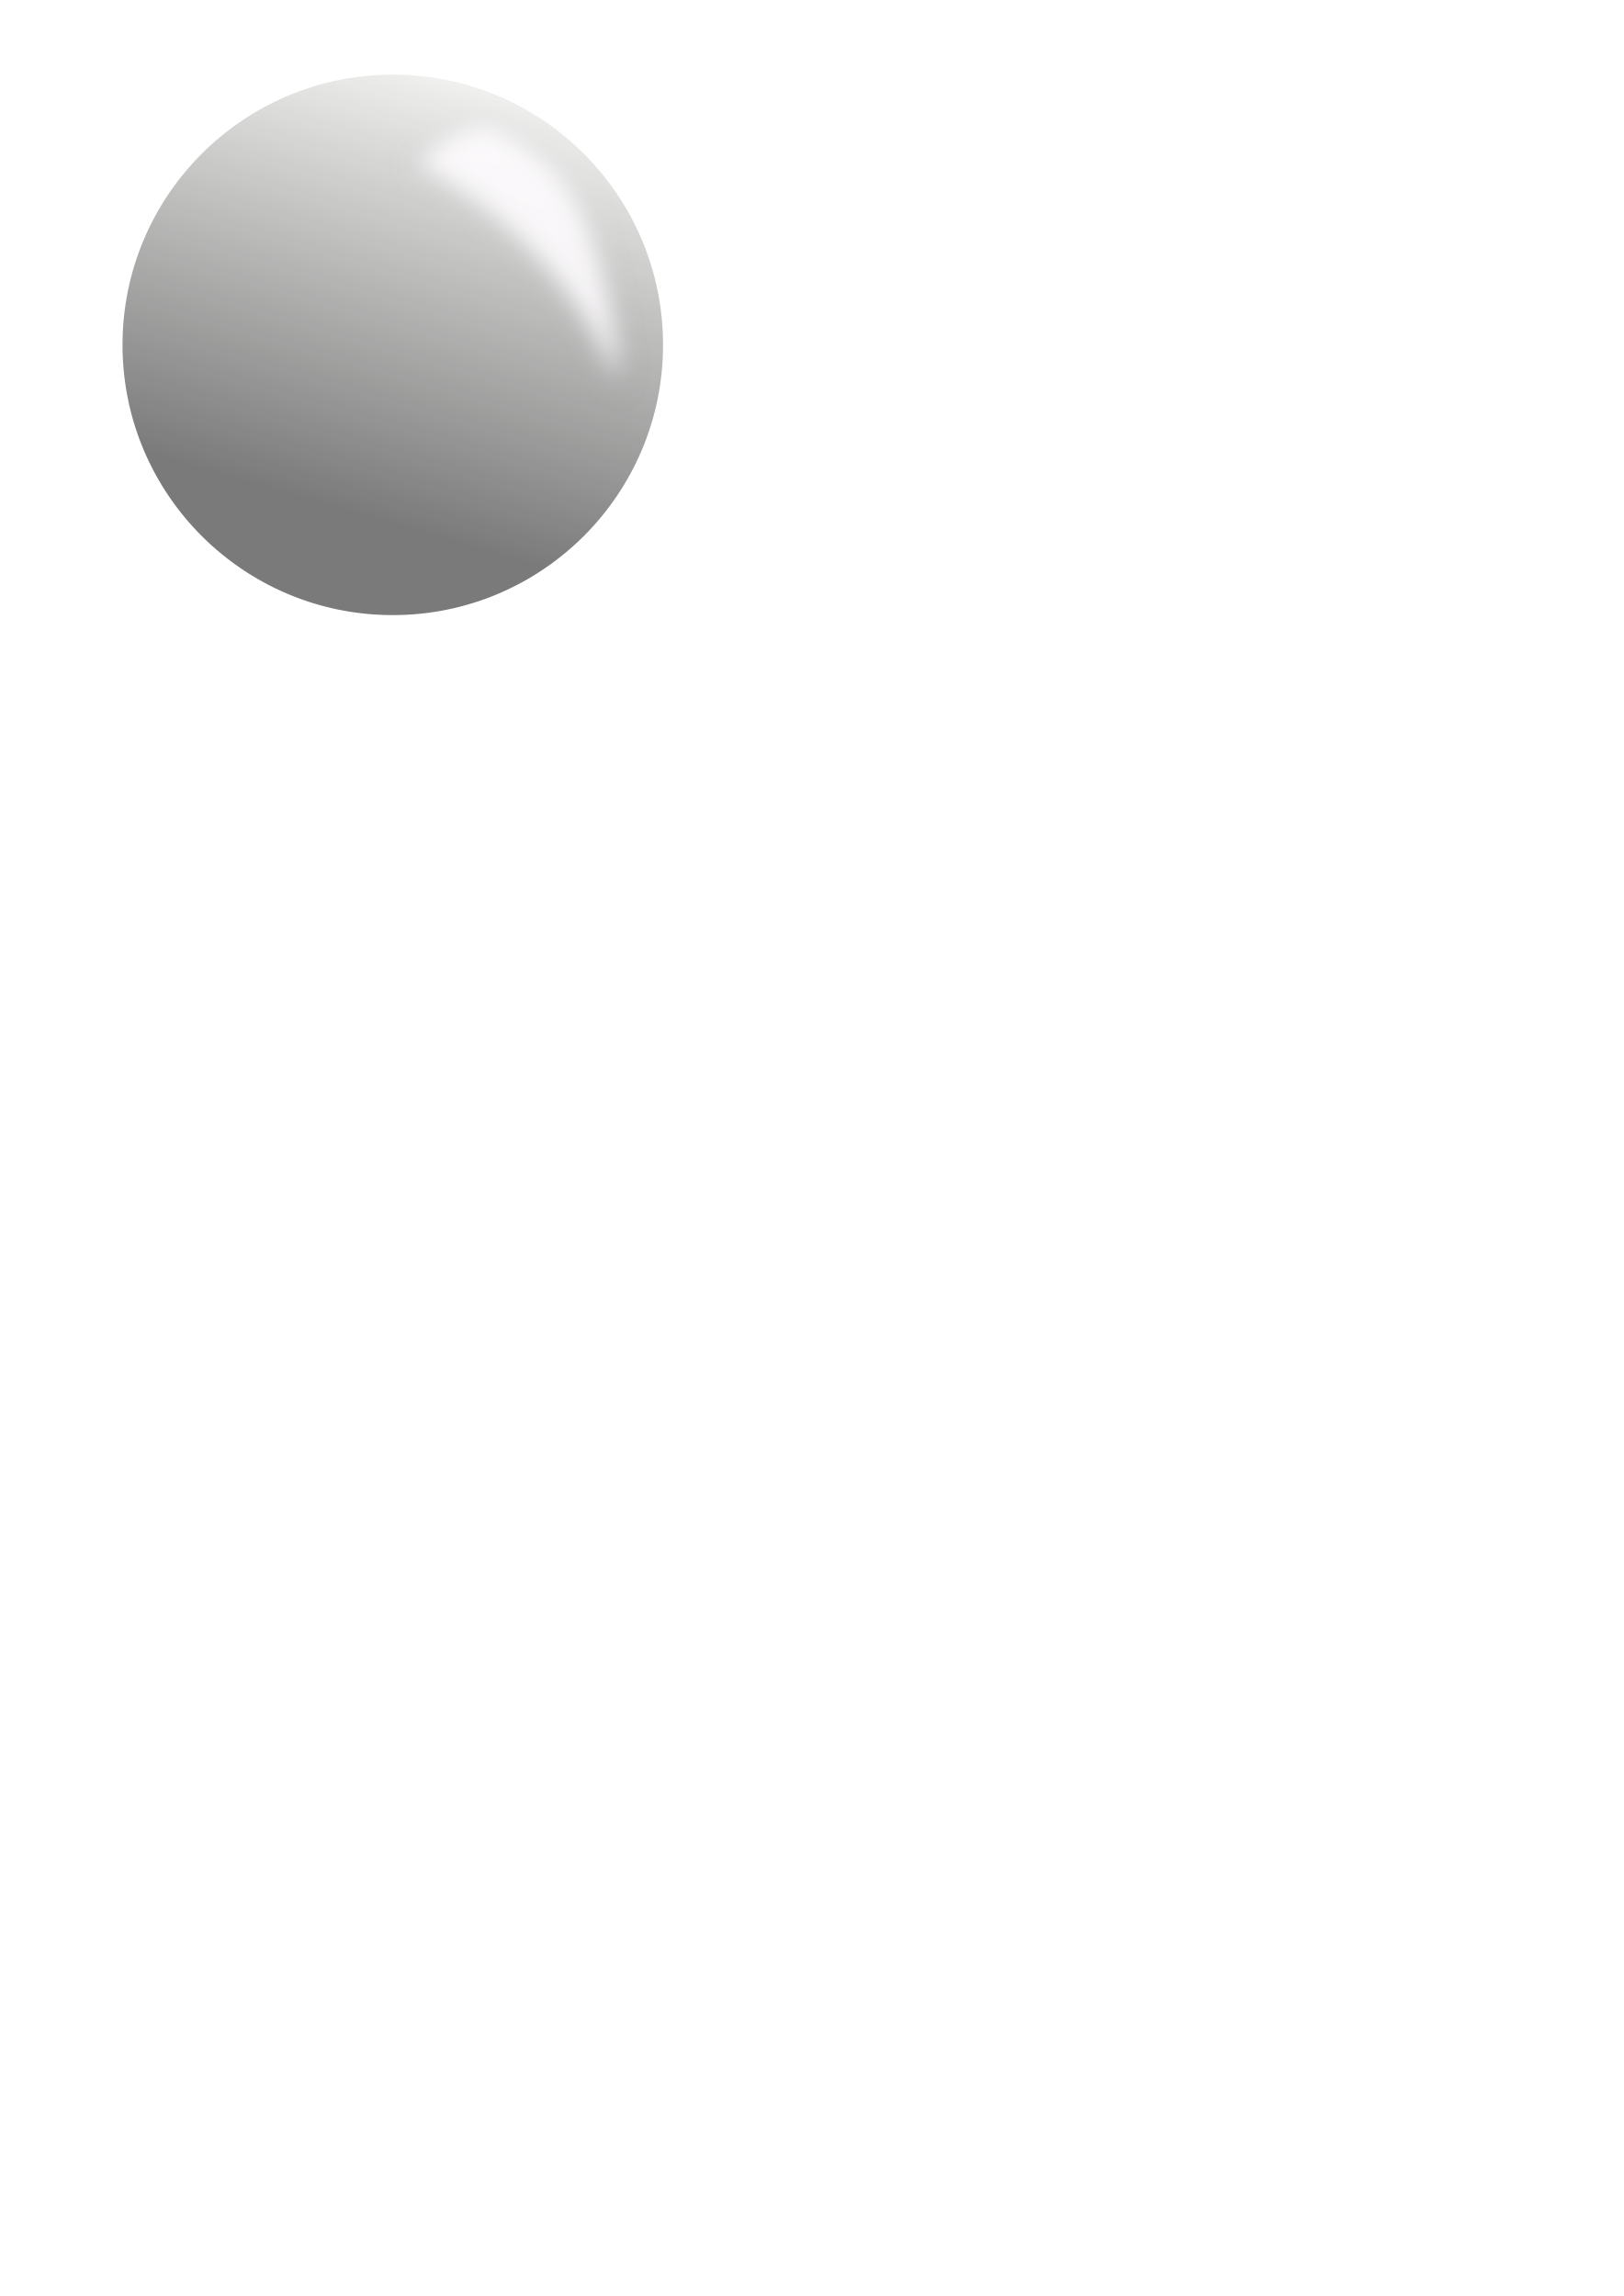
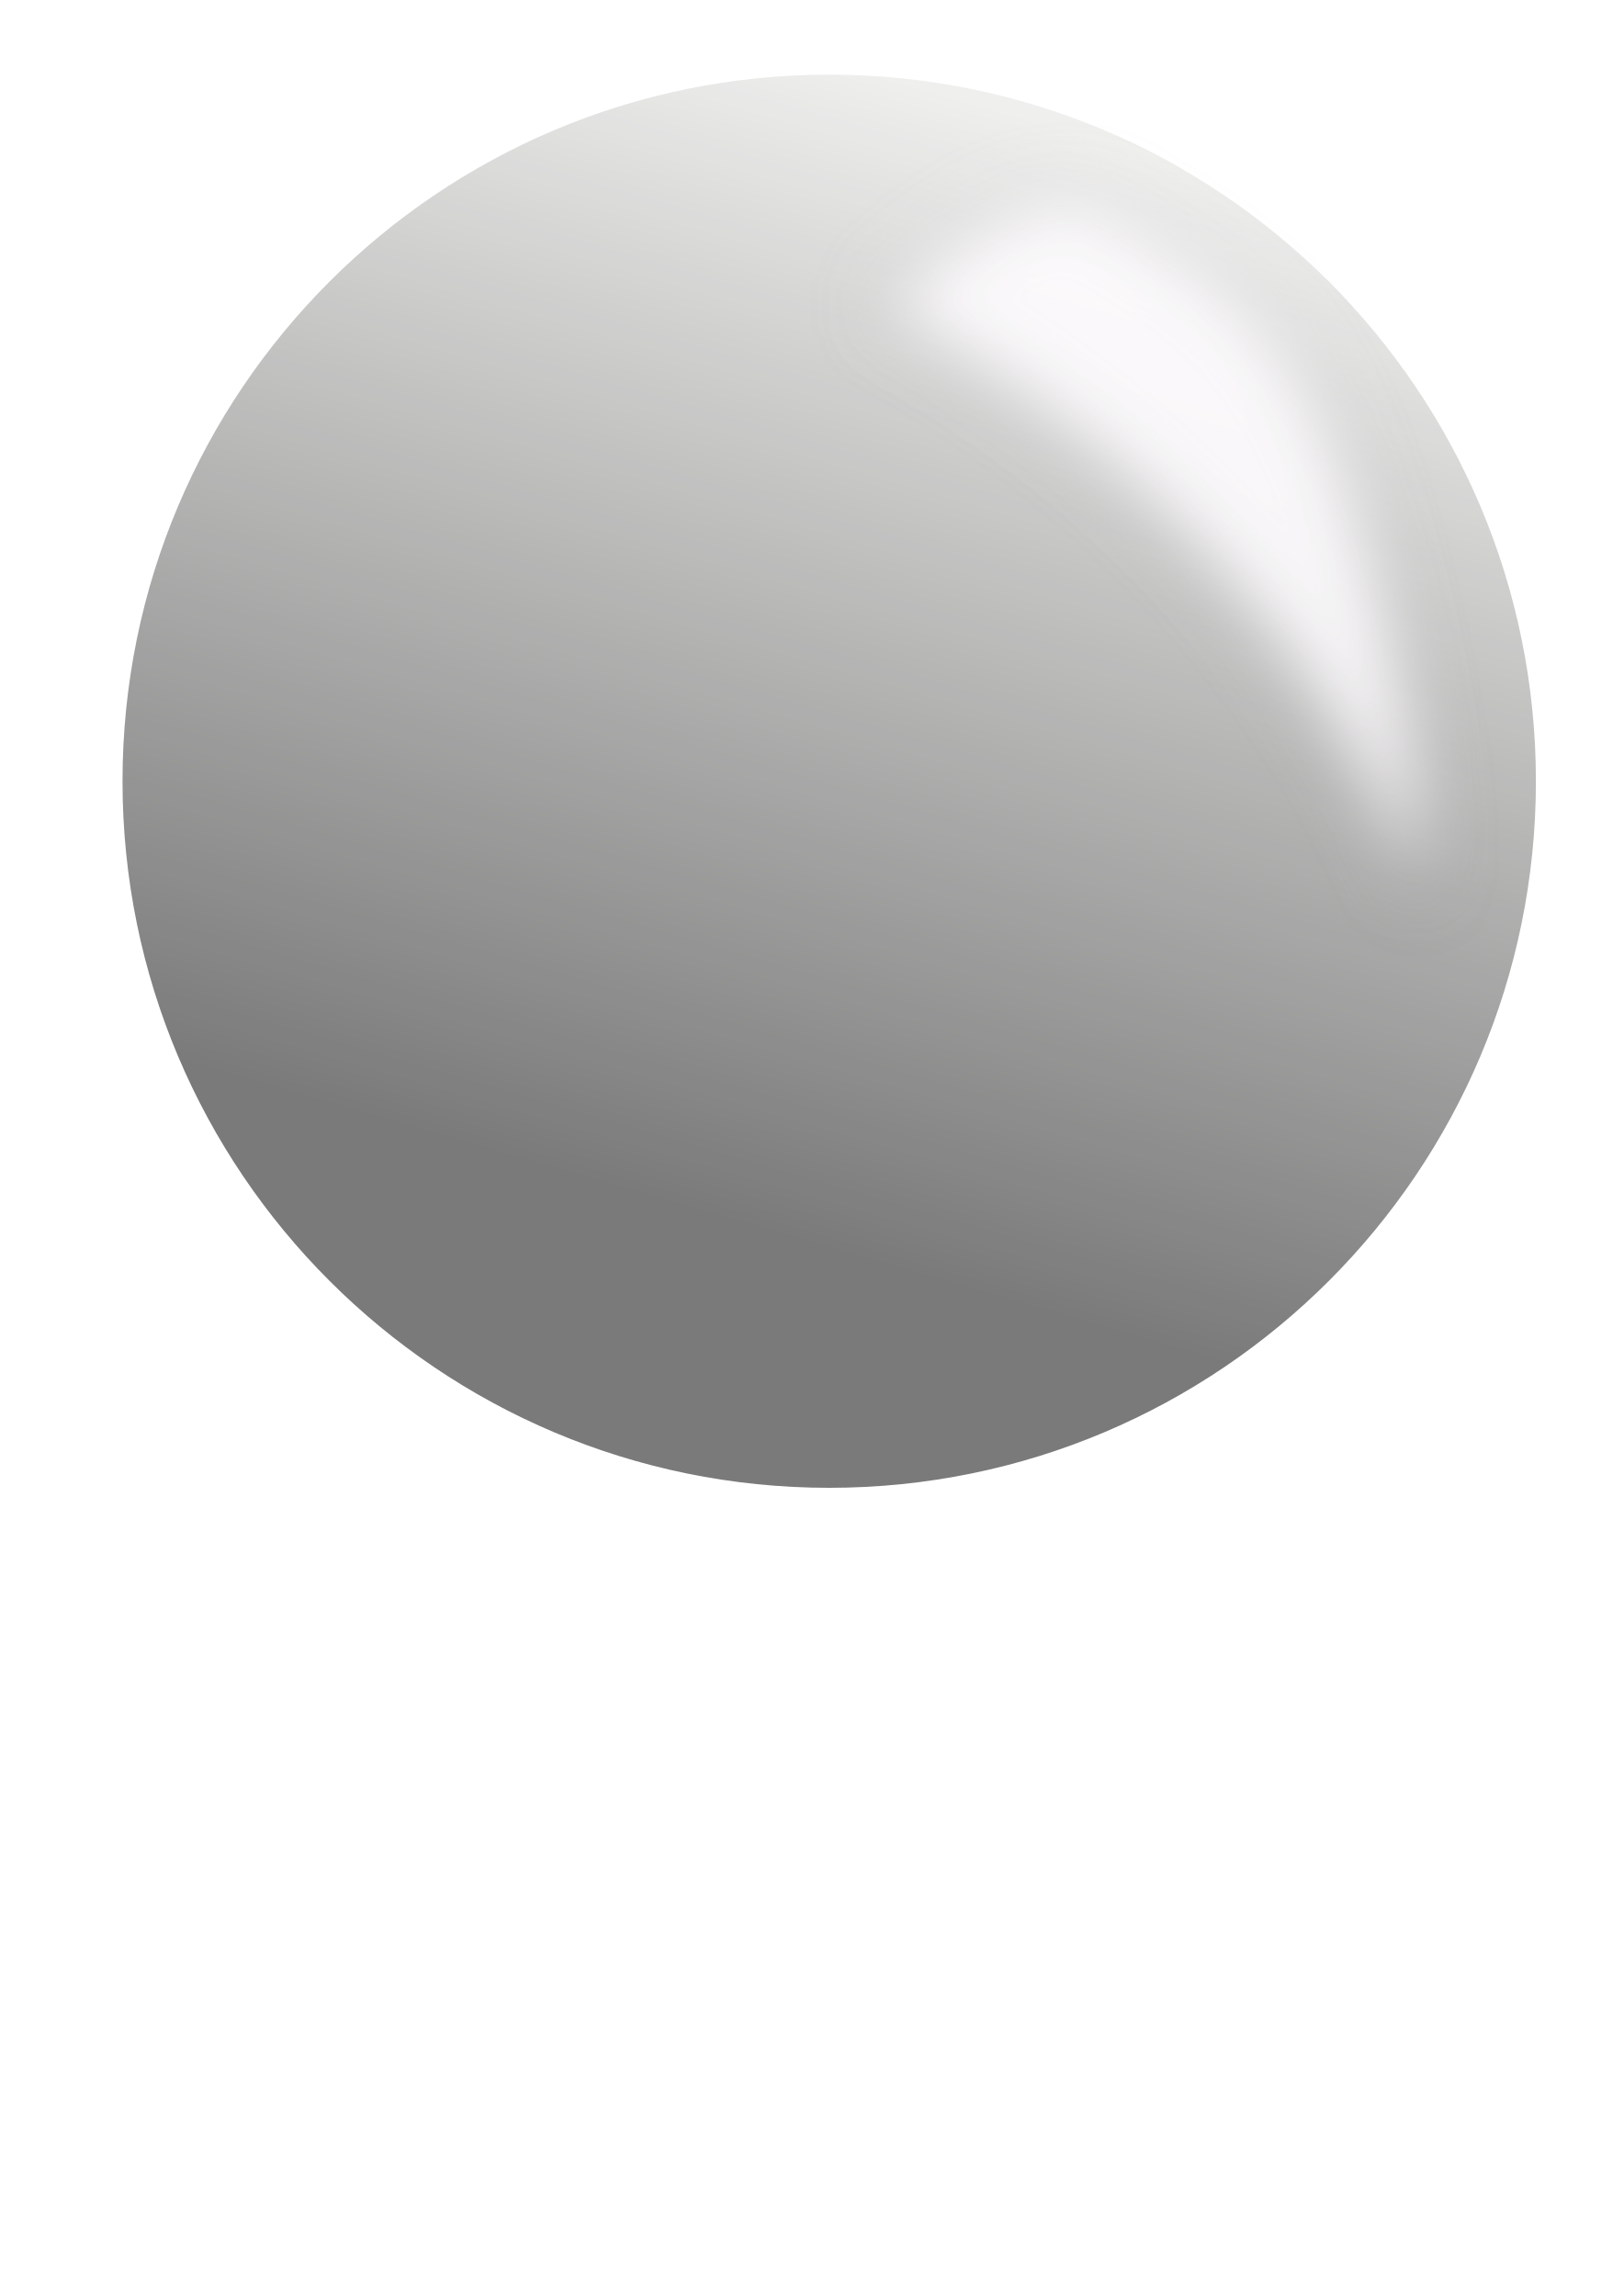
<svg xmlns="http://www.w3.org/2000/svg" xmlns:xlink="http://www.w3.org/1999/xlink" width="744.094" height="1052.362" id="svg2" version="1.1">
  <defs id="defs4">
    <linearGradient id="linearGradient3757">
      <stop style="stop-color:#fffffd;stop-opacity:1;" offset="0" id="stop3759" />
      <stop style="stop-color:#666666;stop-opacity:1" offset="1" id="stop3761" />
    </linearGradient>
    <linearGradient xlink:href="#linearGradient3757" id="linearGradient3765" x1="107.571" y1="-1.924" x2="43.857" y2="218.076" gradientUnits="userSpaceOnUse" />
    <linearGradient xlink:href="#linearGradient3757" id="linearGradient3773" x1="107.571" y1="-1.924" x2="43.857" y2="218.076" gradientUnits="userSpaceOnUse" />
    <filter id="filter3789" x="-0.137" width="1.274" y="-0.107" height="1.213">
      <feGaussianBlur stdDeviation="5.459" id="feGaussianBlur3791" />
    </filter>
  </defs>
  <g id="layer1">
-     <path style="opacity:0.867;fill:url(#linearGradient3765);fill-opacity:1;stroke:url(#linearGradient3773);stroke-width:2;stroke-miterlimit:4;stroke-opacity:1;stroke-dasharray:none;stroke-dashoffset:0" id="path2987" d="m 194.286,143.791 a 122.857,122.857 0 1 1 -245.714,0 122.857,122.857 0 1 1 245.714,0 z" transform="translate(108.5714,14.28571)" />
-     <path style="fill:#fffdff;fill-opacity:0.866;stroke:#000000;stroke-width:0.578px;stroke-linecap:butt;stroke-linejoin:miter;stroke-opacity:1;filter:url(#filter3789)" d="m 188.361,75.127 c 0,0 26.837,-27.774 41.287,-17.193 14.451,10.581 33.03,14.548 45.416,59.516 12.386,44.967 8.257,60.838 8.257,60.838 0,0 -20.644,-64.806 -94.961,-103.16 z" id="path3783" />
+     <path style="opacity:0.867;fill:url(#linearGradient3765);fill-opacity:1;stroke:url(#linearGradient3773);stroke-width:2;stroke-miterlimit:4;stroke-opacity:1;stroke-dasharray:none;stroke-dashoffset:0" id="path2987" d="m 194.286,143.791 a 122.857,122.857 0 1 1 -245.714,0 122.857,122.857 0 1 1 245.714,0 z" transform="matrix(2.614764,0,0,2.614764,193.2312,-17.90236)" />
+     <path style="fill:#fffdff;fill-opacity:0.866;stroke:#000000;stroke-width:0.578px;stroke-linecap:butt;stroke-linejoin:miter;stroke-opacity:1;filter:url(#filter3789)" d="m 188.361,75.127 c 0,0 26.837,-27.774 41.287,-17.193 14.451,10.581 33.03,14.548 45.416,59.516 12.386,44.967 8.257,60.838 8.257,60.838 0,0 -20.644,-64.806 -94.961,-103.16 z" id="path3783" transform="matrix(2.614764,0,0,2.614764,-90.65745,-55.25613)" />
  </g>
</svg>
